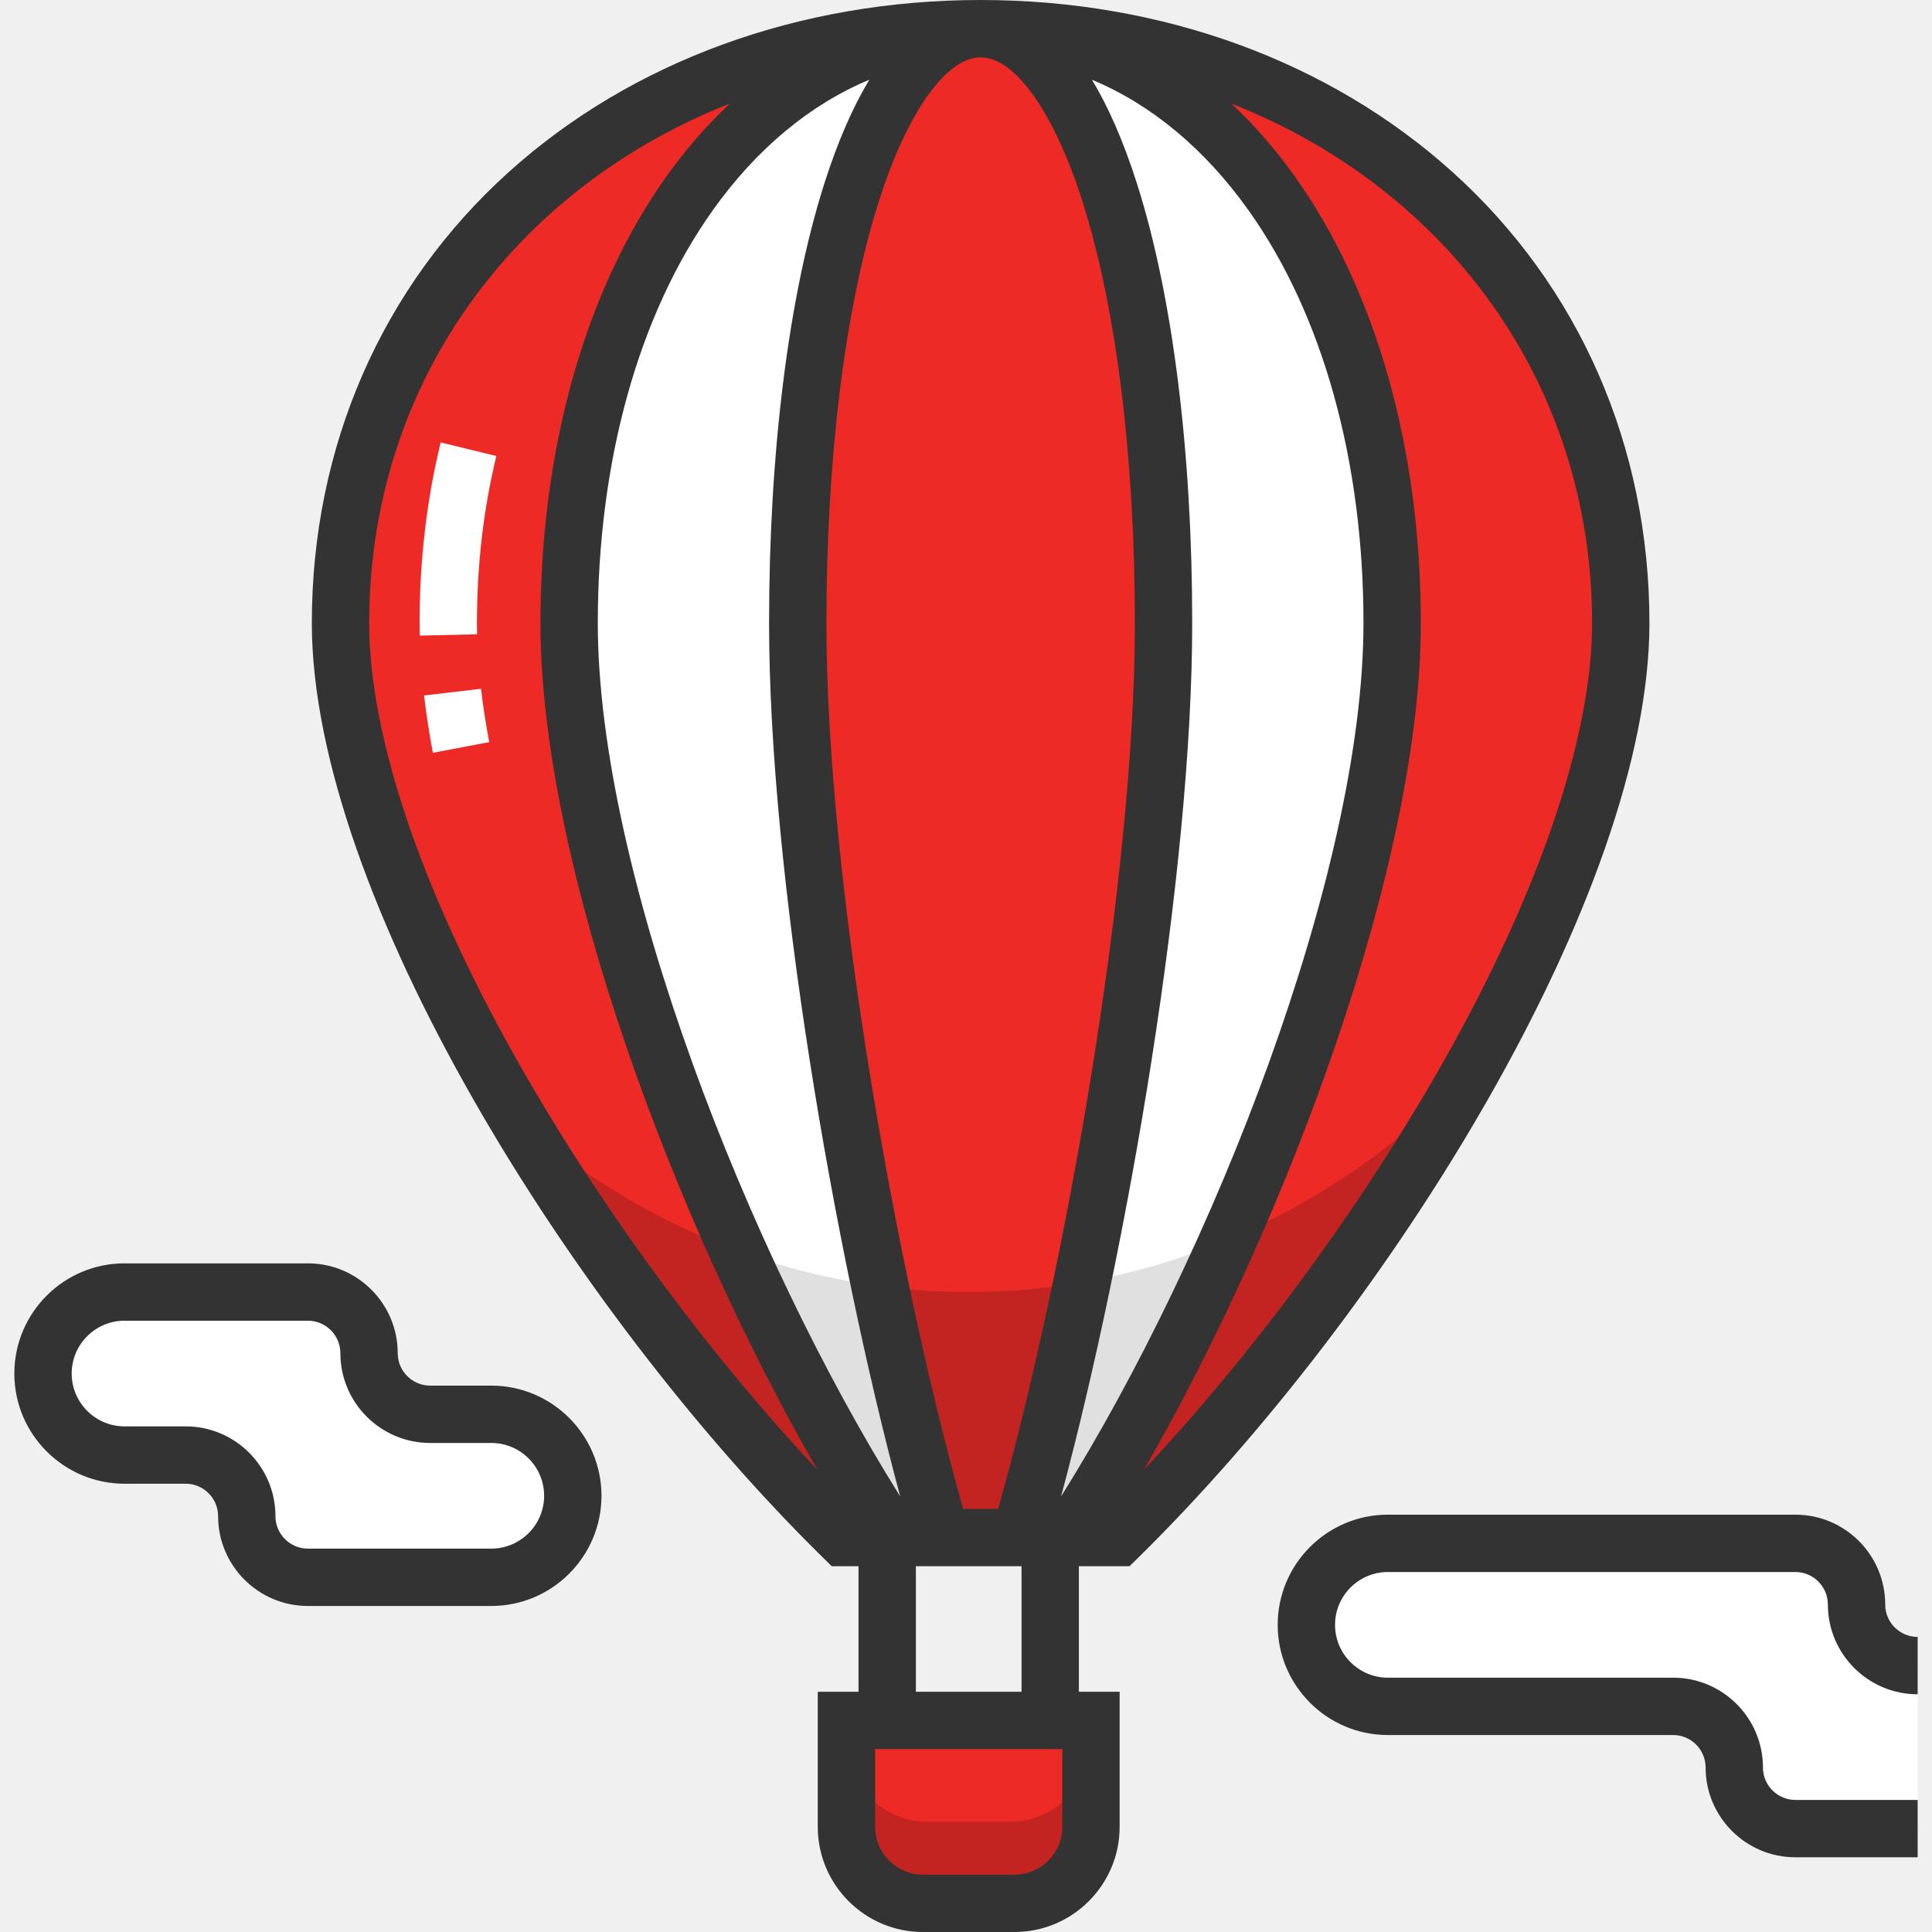
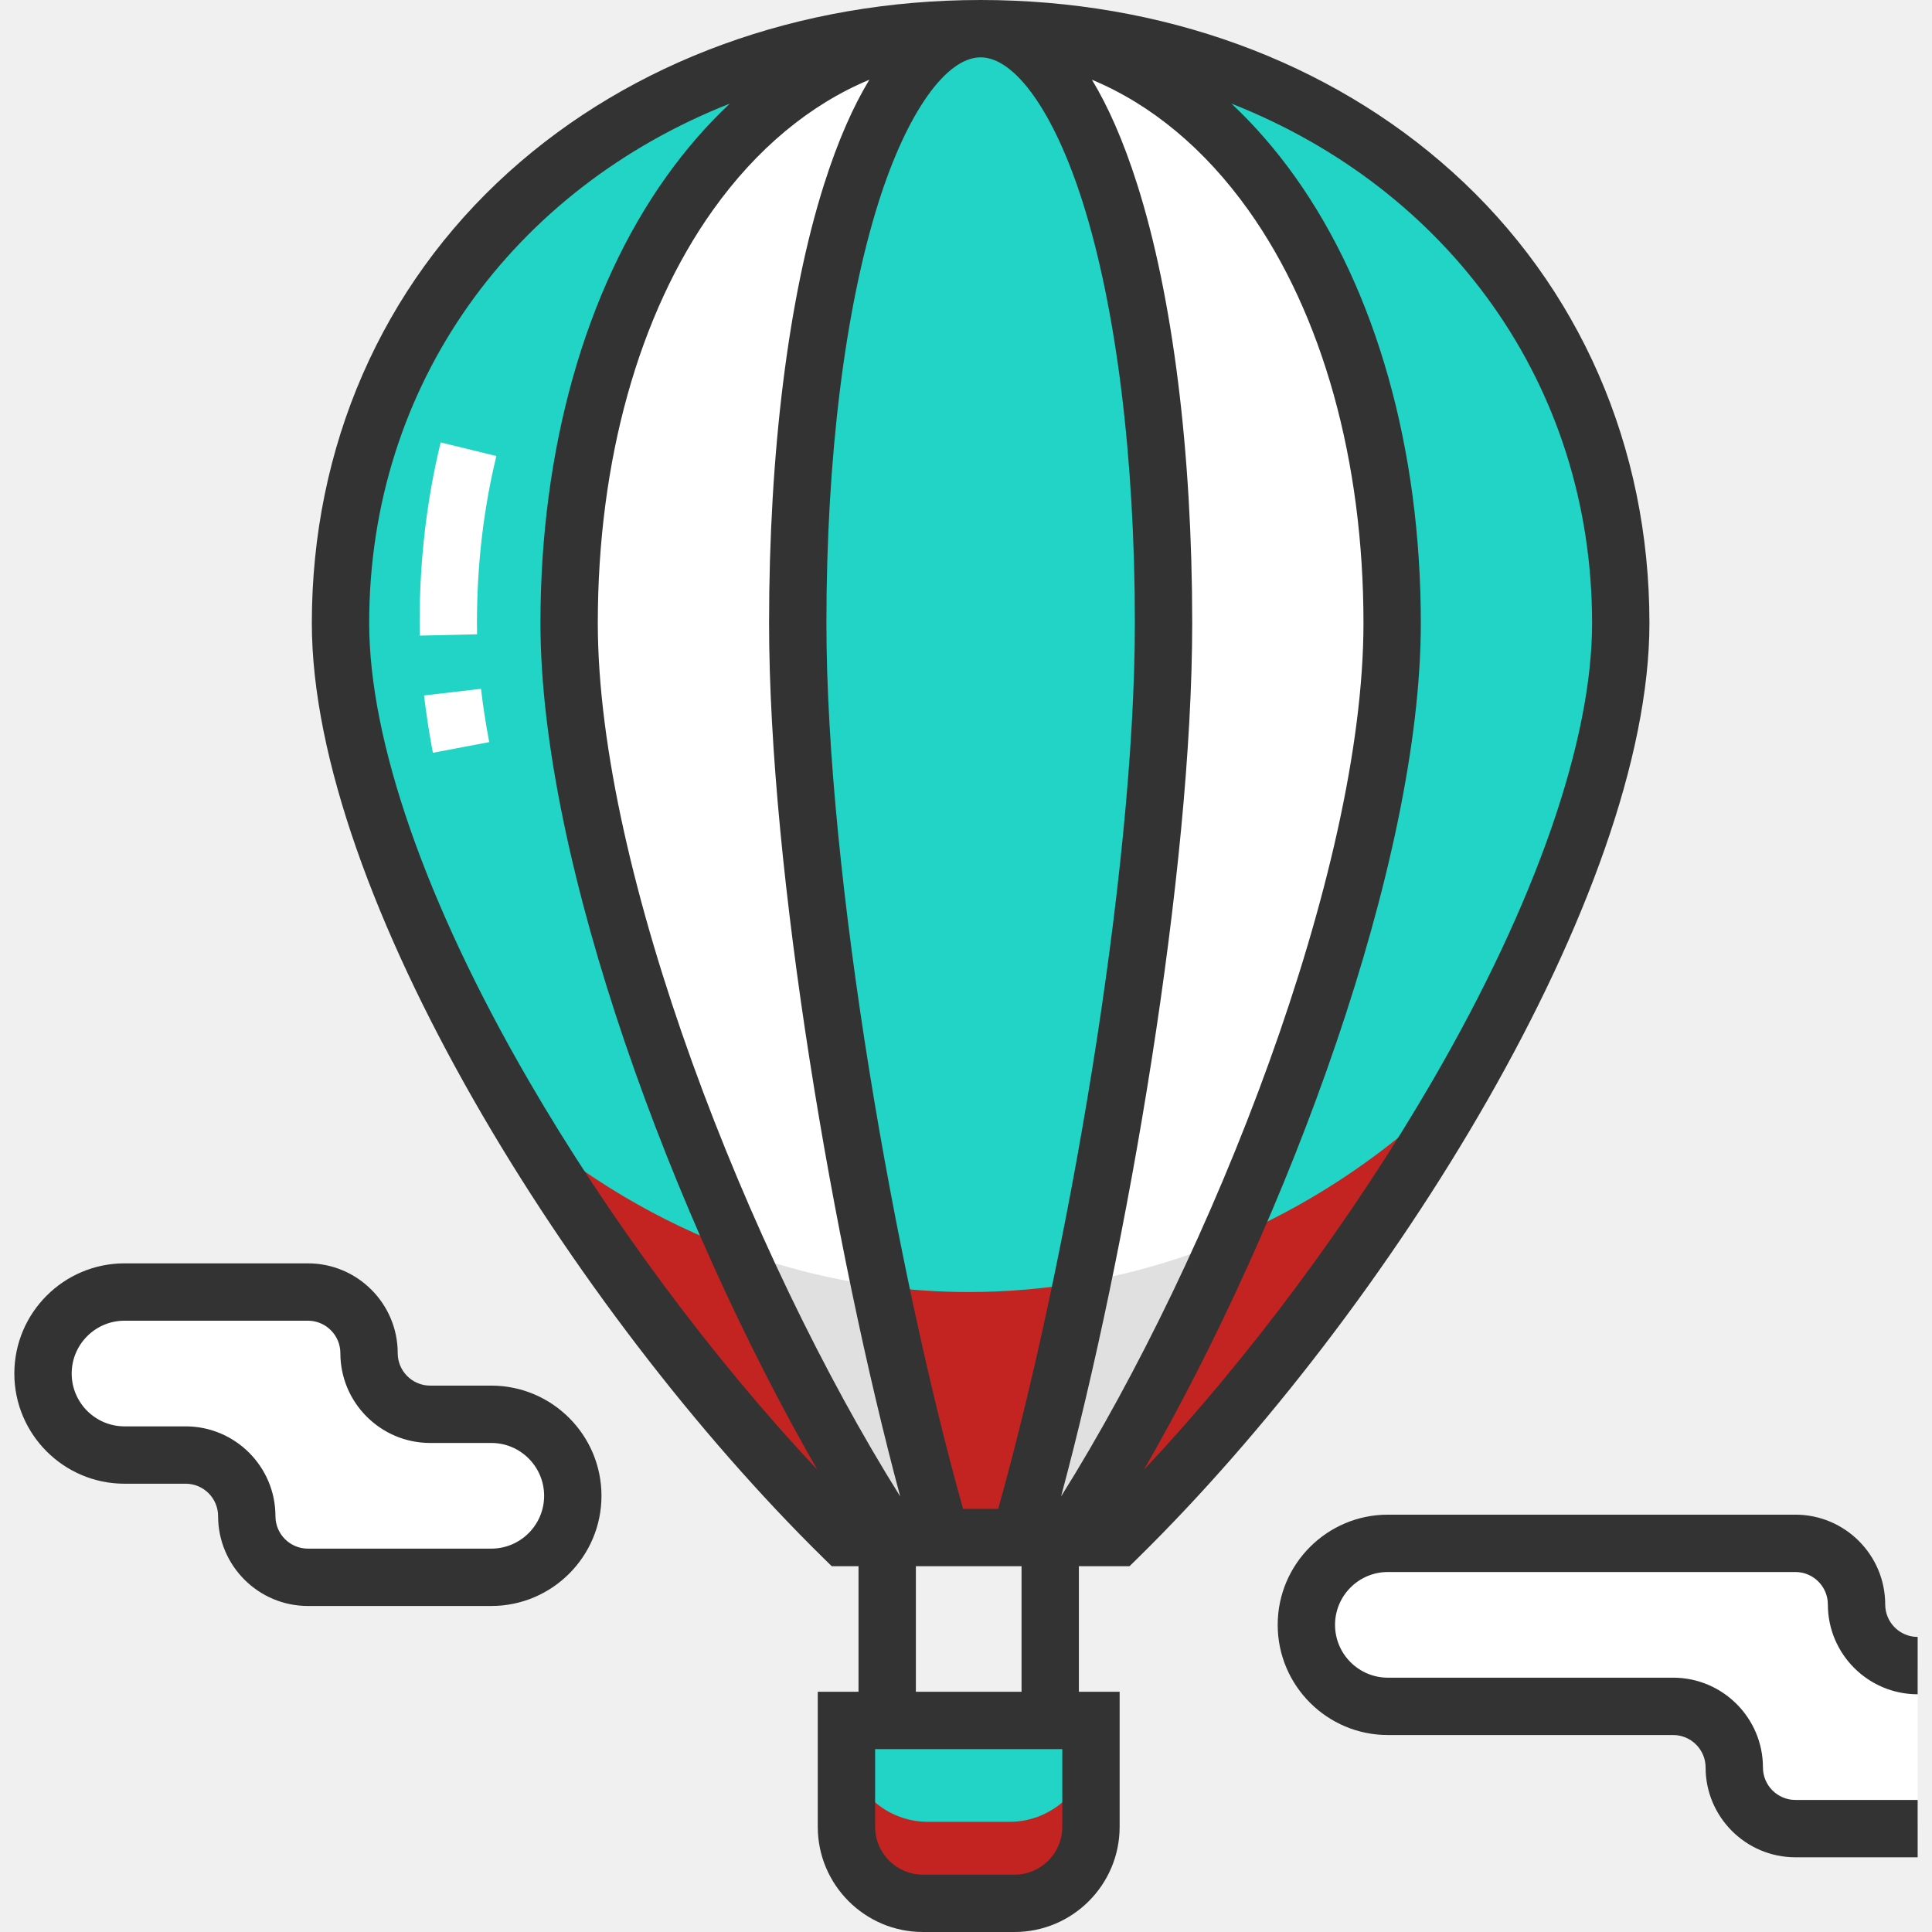
<svg xmlns="http://www.w3.org/2000/svg" version="1.1" id="Layer_1" x="0px" y="0px" viewBox="0 0 512 512" style="enable-background:new 0 0 512 512;" xml:space="preserve" width="512px" height="512px" class="hovered-paths">
  <g>
-     <path style="fill:#ED2A26" d="M268.854,504.401h-24.273c-11.192,0-20.264-9.072-20.264-20.264v-28.204h64.801v28.204  C289.118,495.329,280.046,504.401,268.854,504.401z" data-original="#A0815C" class="" data-old_color="#A0815C" />
-     <path style="fill:#ED2A26" d="M223.528,407.465h72.703c62.461-61.379,133.289-170.94,133.289-242.343  c0-93.69-75.951-157.523-169.64-157.523S90.239,71.432,90.239,165.122C90.239,236.525,161.066,346.086,223.528,407.465z" data-original="#06CC93" class="" data-old_color="#06CC93" />
+     <path style="fill:#21d4c5" d="M268.854,504.401h-24.273c-11.192,0-20.264-9.072-20.264-20.264v-28.204h64.801v28.204  C289.118,495.329,280.046,504.401,268.854,504.401z" data-original="#A0815C" class="" data-old_color="#A0815C" />
+     <path style="fill:#21d4c5" d="M223.528,407.465h72.703c62.461-61.379,133.289-170.94,133.289-242.343  c0-93.69-75.951-157.523-169.64-157.523S90.239,71.432,90.239,165.122C90.239,236.525,161.066,346.086,223.528,407.465z" data-original="#06CC93" class="" data-old_color="#06CC93" />
    <path style="fill:#FFFFFF;" d="M236.51,407.465h46.738c40.154-61.379,85.686-170.94,85.686-242.343  c0-93.69-48.826-157.523-109.054-157.523S150.825,71.432,150.825,165.122C150.825,236.525,196.357,346.086,236.51,407.465z" data-original="#FFFFFF" class="" />
-     <path style="fill:#ED2A26" d="M246.253,407.465h20.772c17.846-61.379,38.083-170.94,38.083-242.343  c0-93.689-21.701-157.523-48.468-157.523c-26.769,0-48.468,63.833-48.468,157.523C208.171,236.525,228.406,346.086,246.253,407.465z  " data-original="#06CC93" class="" data-old_color="#06CC93" />
+     <path style="fill:#21d4c5" d="M246.253,407.465h20.772c17.846-61.379,38.083-170.94,38.083-242.343  c0-93.689-21.701-157.523-48.468-157.523c-26.769,0-48.468,63.833-48.468,157.523C208.171,236.525,228.406,346.086,246.253,407.465z  " data-original="#06CC93" class="" data-old_color="#06CC93" />
    <path style="fill:#C42421" d="M267.517,482.801h-21.6c-11.929,0-21.6-9.671-21.6-21.6v21.6c0,11.929,9.671,21.6,21.6,21.6h21.6  c11.929,0,21.6-9.671,21.6-21.6v-21.6C289.118,473.131,279.448,482.801,267.517,482.801z" data-original="#806749" class="" data-old_color="#806749" />
    <g>
      <path style="fill:#C42421" d="M137.652,297.144c24.909,41.462,56.325,81.282,85.874,110.319h12.983   c-13.654-20.872-27.929-47.318-40.825-75.938C174.492,323.746,154.914,312.027,137.652,297.144z" data-original="#00A371" class="" data-old_color="#00A371" />
      <path style="fill:#C42421" d="M325.423,328.506c-13.245,29.778-28.043,57.354-42.176,78.958h12.983   c32.723-32.157,67.737-77.539,93.666-123.729C371.435,303.036,349.577,318.364,325.423,328.506z" data-original="#00A371" class="" data-old_color="#00A371" />
    </g>
    <g>
      <path style="fill:#E0E0E0;" d="M195.685,331.527c12.896,28.62,27.171,55.066,40.825,75.938h12.983   c-5.405-18.59-11.029-41.604-16.244-66.636C220.292,339.097,207.729,335.949,195.685,331.527z" data-original="#E0E0E0" class="" />
      <path style="fill:#E0E0E0;" d="M286.714,339.84c-5.273,25.414-10.973,48.789-16.449,67.625h12.983   c14.133-21.604,28.931-49.18,42.176-78.958C313.07,333.694,300.121,337.532,286.714,339.84z" data-original="#E0E0E0" class="" />
    </g>
    <path style="fill:#C42421" d="M256.718,342.401c-7.944,0-15.774-0.542-23.469-1.571c5.215,25.031,10.839,48.045,16.244,66.636  h20.772c5.476-18.835,11.177-42.211,16.449-67.625C276.937,341.522,266.92,342.401,256.718,342.401z" data-original="#00A371" class="" data-old_color="#00A371" />
    <g>
      <path style="fill:#FFFFFF;" d="M114.717,199.492c-0.983-5.196-1.77-10.304-2.341-15.186l15.095-1.765   c0.529,4.528,1.262,9.282,2.178,14.127L114.717,199.492z M111.236,168.448c-0.025-1.118-0.039-2.226-0.039-3.327   c0-16.571,1.878-32.676,5.585-47.872l14.764,3.601c-3.418,14.018-5.151,28.912-5.151,44.271c0,0.983,0.011,1.974,0.034,2.972   L111.236,168.448z" data-original="#FFFFFF" class="" />
      <path style="fill:#FFFFFF;" d="M97.798,358.6L97.798,358.6c0-8.948-7.253-16.2-16.2-16.2h-48.6c-11.929,0-21.6,9.671-21.6,21.6l0,0   c0,11.929,9.671,21.6,21.6,21.6h16.2c8.948,0,16.2,7.253,16.2,16.2l0,0c0,8.948,7.253,16.2,16.2,16.2h48.6   c11.929,0,21.6-9.671,21.6-21.6l0,0c0-11.929-9.671-21.6-21.6-21.6h-16.2C105.052,374.8,97.798,367.548,97.798,358.6z" data-original="#FFFFFF" class="" />
      <path style="fill:#FFFFFF;" d="M492.001,425.201c0-8.948-7.253-16.2-16.2-16.2h-108c-11.929,0-21.6,9.671-21.6,21.6   s9.671,21.6,21.6,21.6h75.6c8.947,0,16.2,7.253,16.2,16.2c0,8.947,7.252,16.2,16.2,16.2h32.4v-43.201   C499.254,441.401,492.001,434.148,492.001,425.201z" data-original="#FFFFFF" class="" />
    </g>
    <path d="M384.919,45.583C352.308,16.189,307.901,0,259.879,0S167.45,16.189,134.838,45.583  c-33.661,30.338-52.199,72.792-52.199,119.54c0,71.702,68.926,182.281,135.561,247.763l2.217,2.178h7.1v33.27h-10.8v35.803  c0,15.364,12.5,27.863,27.863,27.863h24.273c15.363,0,27.863-12.499,27.863-27.863v-35.803h-10.801v-33.27h1.441h11.982l2.217-2.178  c66.636-65.482,135.561-176.062,135.561-247.763C437.118,118.374,418.581,75.921,384.919,45.583z M230.383,21.132  c-4.2,6.941-8.281,16.002-12.02,27.799c-9.384,29.601-14.551,70.866-14.551,116.191c0,65.873,17.094,165.724,34.752,231.452  c-40.121-64.034-80.14-165.52-80.14-231.452c0-42.999,10.842-81.88,30.53-109.483C200.57,39.351,214.756,27.635,230.383,21.132z   M219.009,165.122c0-43.809,4.916-83.443,13.841-111.599c7.494-23.64,17.851-38.325,27.029-38.325  c9.177,0,19.534,14.685,27.028,38.325c8.926,28.157,13.841,67.79,13.841,111.599c0,67.094-18.146,170.357-36.217,234.744h-9.306  C237.156,335.478,219.009,232.216,219.009,165.122z M315.946,165.122c0-45.325-5.168-86.59-14.551-116.191  c-3.739-11.797-7.821-20.858-12.02-27.799c15.626,6.503,29.814,18.219,41.431,34.507c19.686,27.602,30.529,66.484,30.529,109.483  c0,65.932-40.02,167.42-80.141,231.454C298.852,330.848,315.946,230.996,315.946,165.122z M140.033,286.239  c-27.21-46.912-42.195-89.925-42.195-121.118c0-63.309,38.227-115.077,95.59-137.672c-6.03,5.647-11.674,12.109-16.848,19.364  c-21.508,30.156-33.353,72.172-33.353,118.308c0,63.602,35.342,158.335,73.372,224.37  C188.721,359.819,161.362,323.011,140.033,286.239z M281.52,484.137c0,6.984-5.681,12.665-12.665,12.665h-24.273  c-6.984,0-12.665-5.681-12.665-12.665v-20.605h49.603V484.137z M242.717,448.334v-33.27h1.073h26.93v33.27H242.717z M303.162,389.49  c38.029-66.035,73.371-160.767,73.371-224.368c0-46.136-11.845-88.151-33.353-118.308c-5.175-7.255-10.82-13.719-16.849-19.365  c57.363,22.594,95.59,74.362,95.59,137.673c0,31.192-14.985,74.206-42.195,121.118C358.396,323.01,331.037,359.818,303.162,389.49z" data-original="#000000" class="hovered-path active-path" style="fill:#333333" data-old_color="#000000" />
    <path d="M130.199,367.202h-16.2c-4.743,0-8.601-3.858-8.601-8.601c0-13.123-10.676-23.799-23.799-23.799H32.998  c-16.101,0-29.198,13.099-29.198,29.199S16.898,393.2,32.998,393.2h16.2c4.743,0,8.601,3.858,8.601,8.601  c0,13.123,10.676,23.799,23.799,23.799h48.601c16.101,0,29.198-13.099,29.198-29.199S146.3,367.202,130.199,367.202z   M130.199,410.402H81.599c-4.743,0-8.601-3.858-8.601-8.601c0-13.123-10.676-23.799-23.799-23.799H32.998  c-7.72,0-14-6.281-14-14.001c0-7.721,6.281-14.001,14-14.001h48.601c4.743,0,8.601,3.858,8.601,8.601  c0,13.123,10.676,23.799,23.799,23.799h16.2c7.72,0,14,6.281,14,14.001S137.919,410.402,130.199,410.402z" data-original="#000000" class="hovered-path active-path" style="fill:#333333" data-old_color="#000000" />
    <path d="M367.8,416.6h108.001c4.743,0,8.6,3.858,8.6,8.601c0,13.123,10.676,23.799,23.799,23.799v-15.198  c-4.743,0-8.601-3.858-8.601-8.601c0-13.123-10.676-23.799-23.798-23.799H367.8c-16.101,0-29.198,13.099-29.198,29.199  S351.701,459.8,367.8,459.8h75.6c4.743,0,8.601,3.858,8.601,8.601c0,13.123,10.676,23.799,23.799,23.799h32.4v-15.198h-32.4  c-4.743,0-8.601-3.858-8.601-8.601c0-13.123-10.676-23.799-23.799-23.799h-75.6c-7.72,0-14-6.281-14-14.001  S360.081,416.6,367.8,416.6z" data-original="#000000" class="hovered-path active-path" style="fill:#333333" data-old_color="#000000" />
  </g>
</svg>
